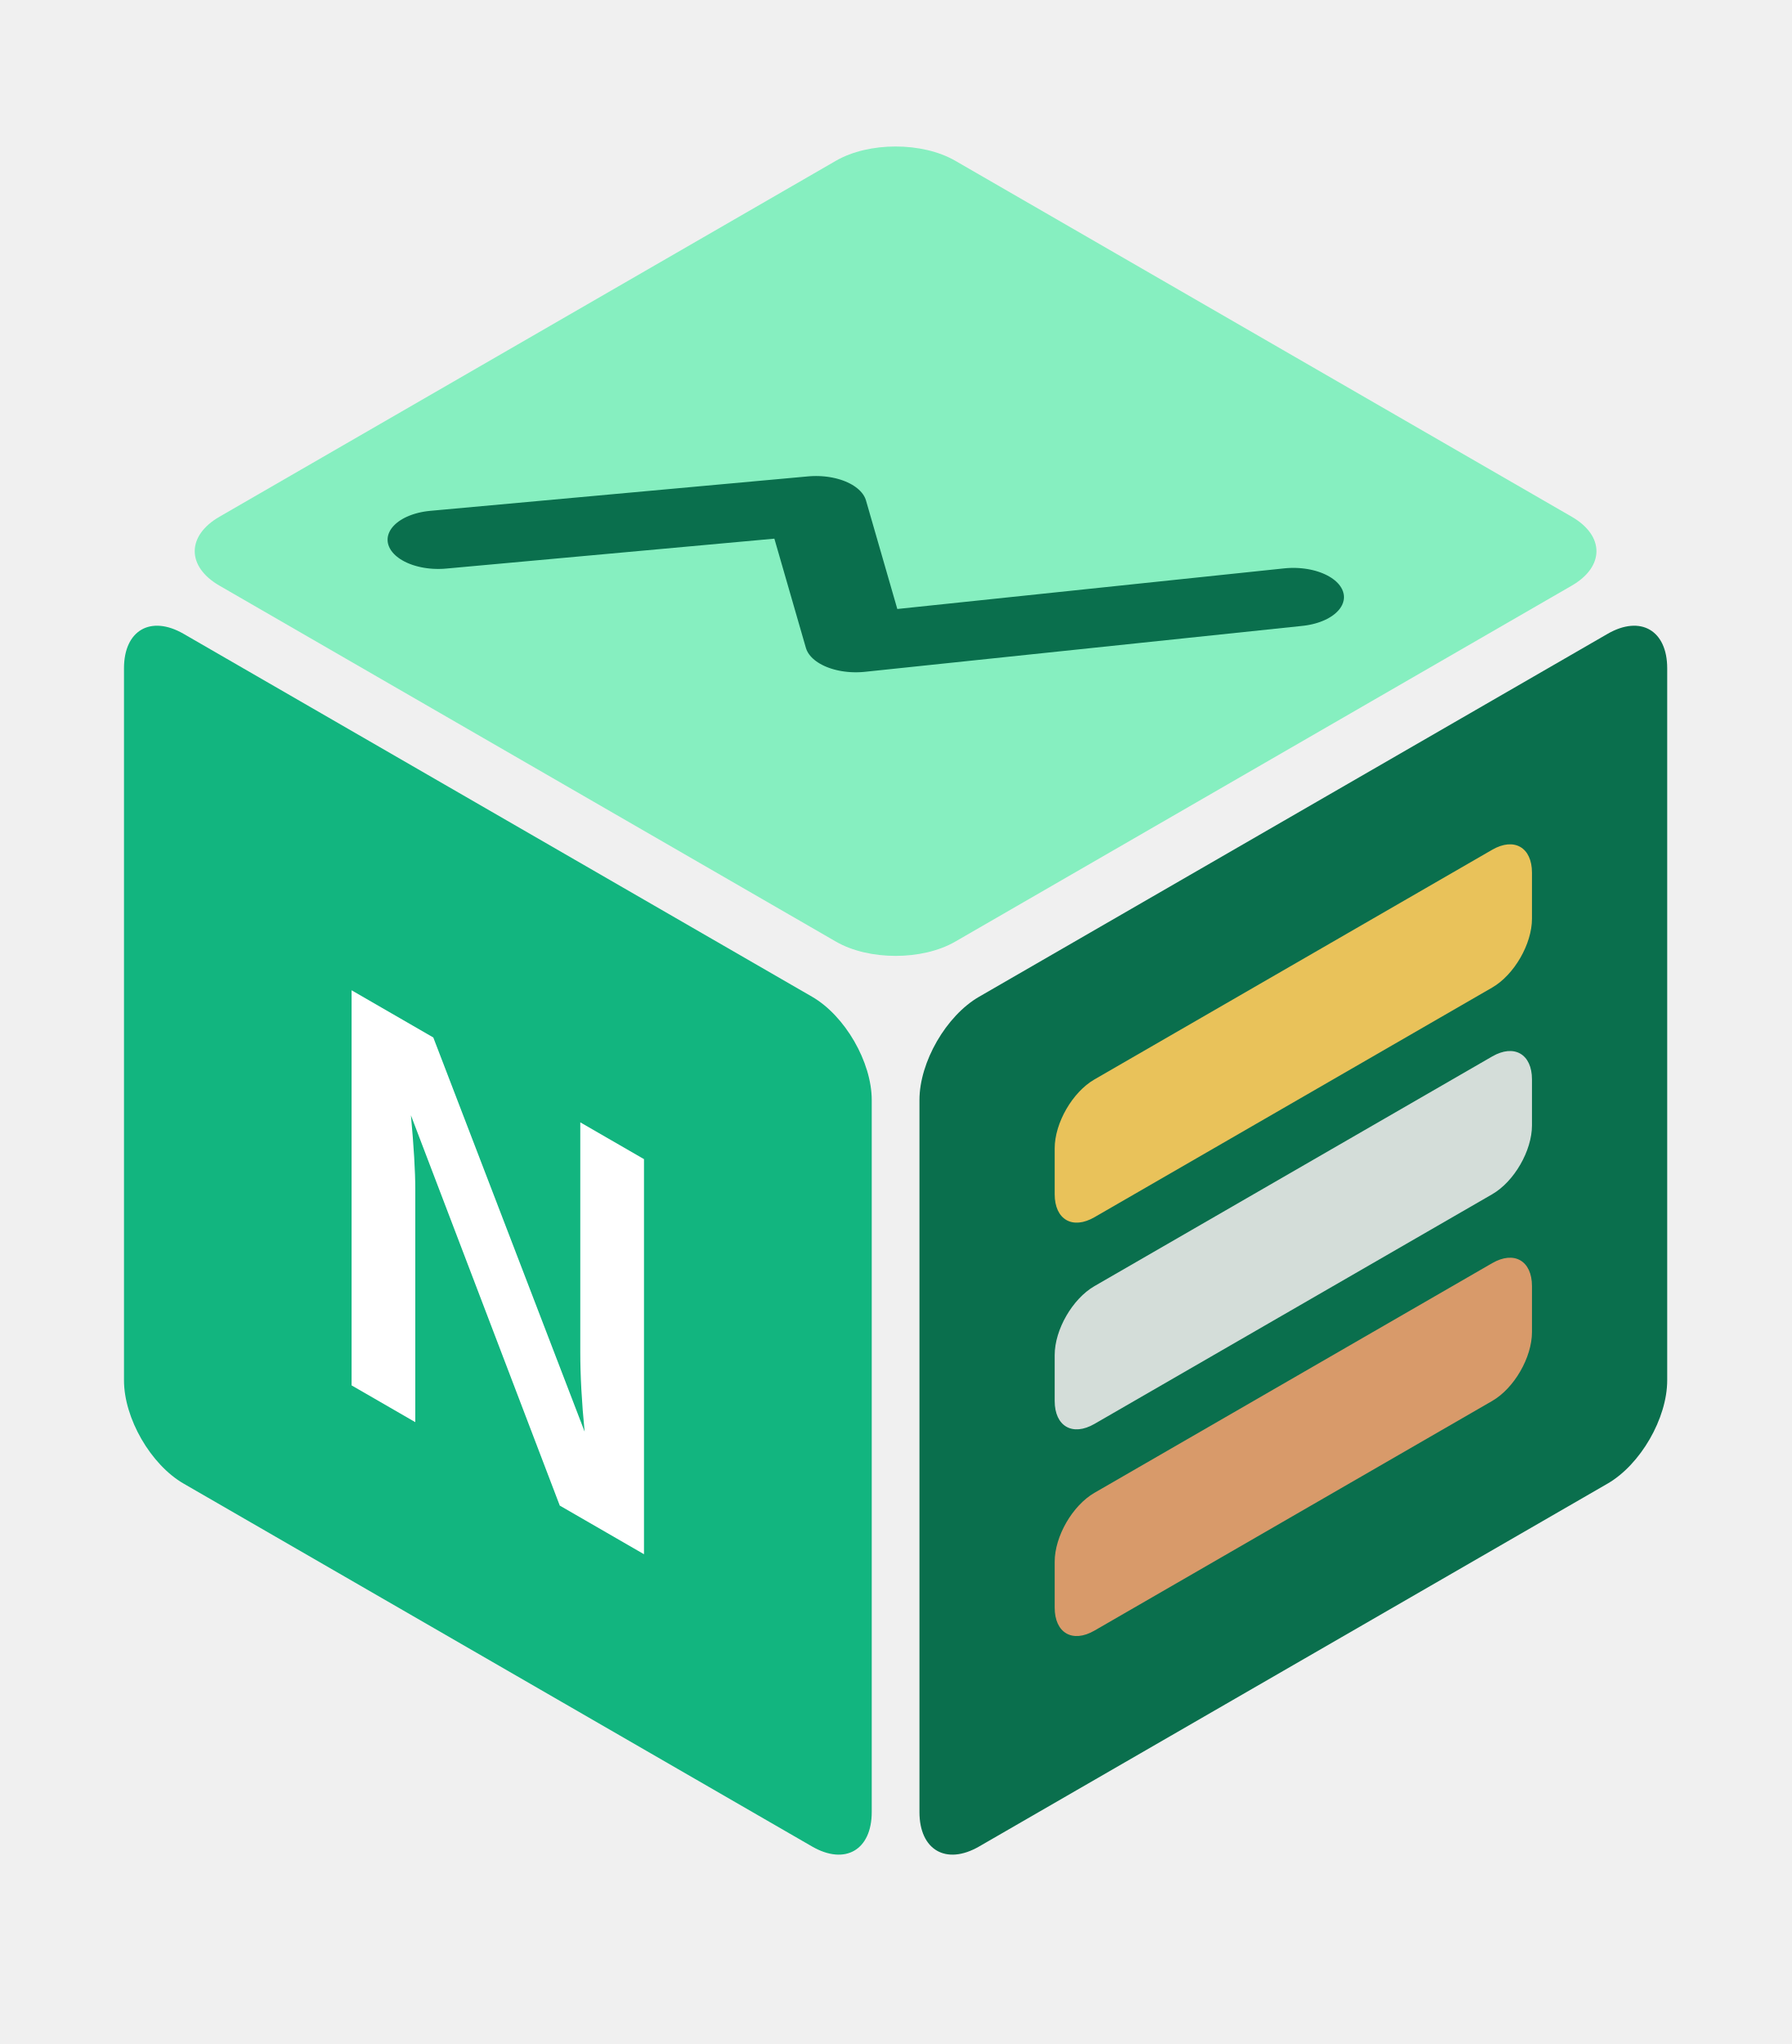
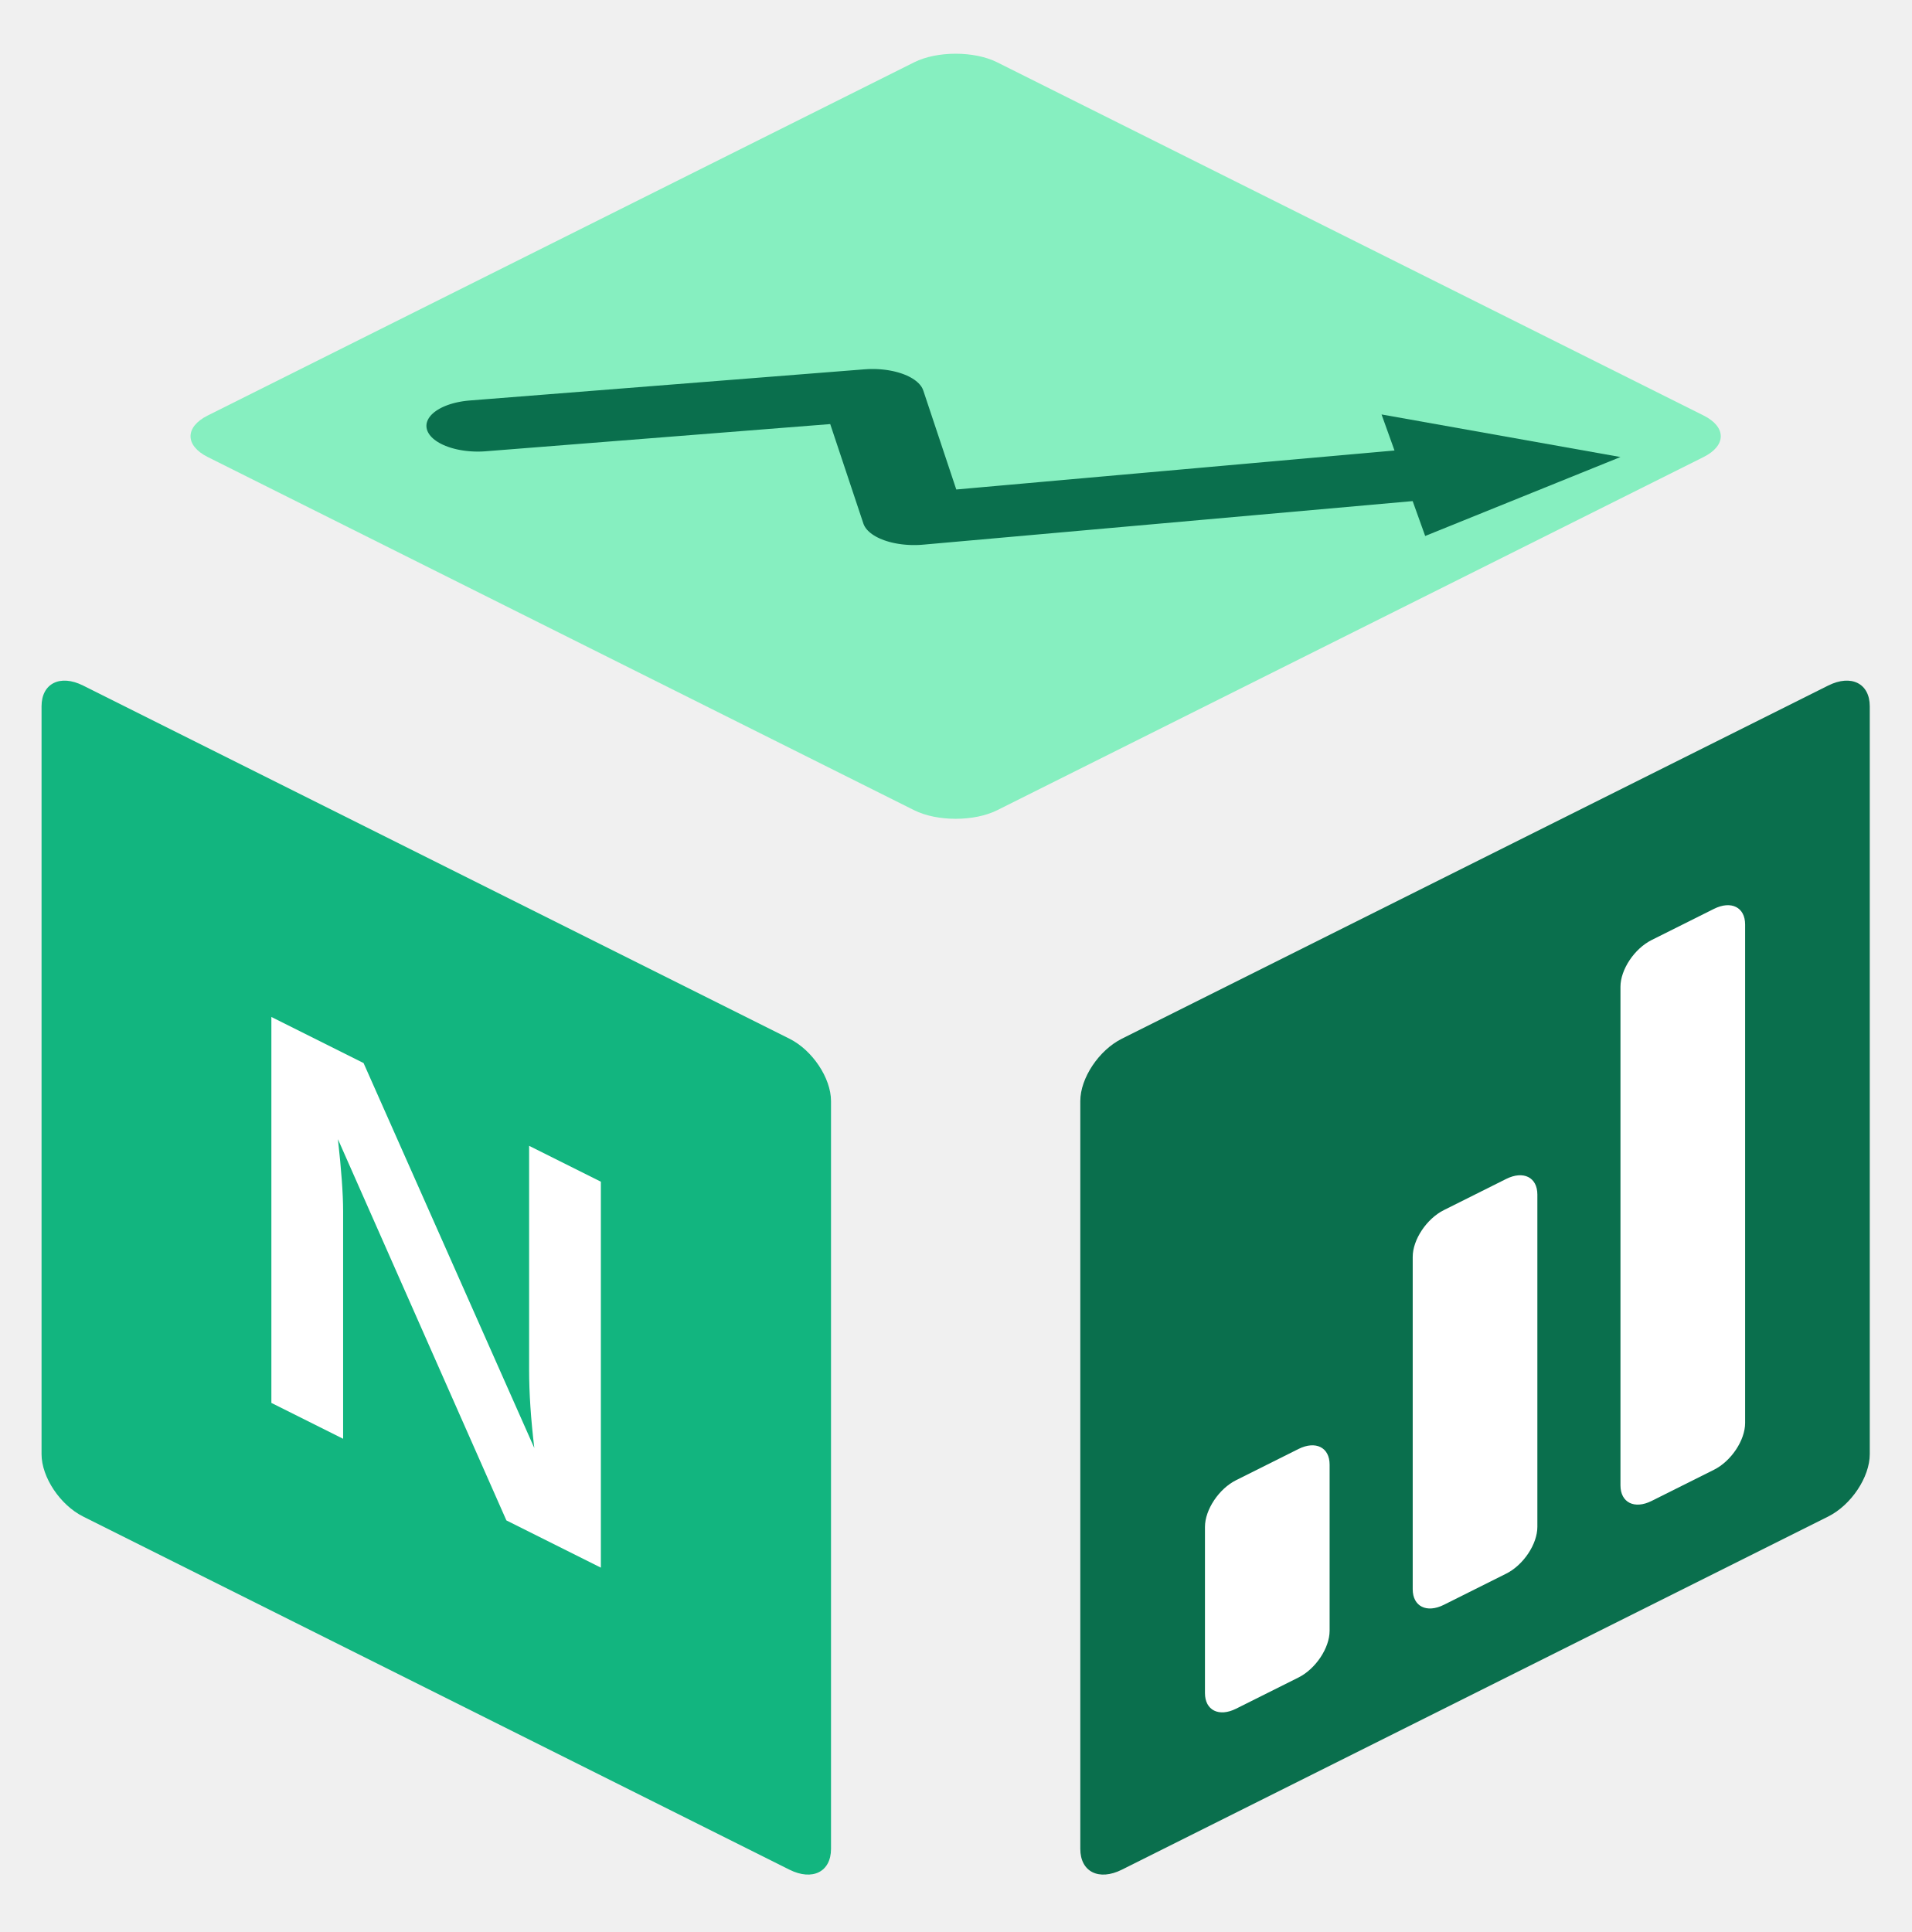
- <svg xmlns="http://www.w3.org/2000/svg" viewBox="21 16 78 89">
-   <g transform="matrix(0.866,0.5,-0.866,0.5,60,20)">
-     <rect x="1.5" y="1.5" width="37" height="37" rx="3" fill="#86efc0" />
-     <polyline points="8,31 16,20 23,25 32,12" fill="none" stroke="#0a6f4d" stroke-width="3.6" stroke-linecap="round" stroke-linejoin="round" />
+ <svg xmlns="http://www.w3.org/2000/svg" viewBox="14 15 92 93">
+   <g transform="matrix(1,0.5,-1,0.5,60,17)">
+     <rect width="38" height="38" rx="2" fill="#86efc0" />
+     <polyline points="7,30 15,19 22,24 31.7,10.1" fill="none" stroke="#0a6f4d" stroke-width="3.5" stroke-linecap="round" stroke-linejoin="round" />
+     <polygon points="36,4 35.1,12.5 28.2,7.7" fill="#0a6f4d" />
  </g>
-   <g transform="matrix(0.866,0.5,0,1,25.36,40)">
-     <rect x="1.2" y="1.5" width="37.6" height="37" rx="3" fill="#12b57f" />
-     <text x="20" y="30" text-anchor="middle" fill="#fff" font-family="Arial,Helvetica,sans-serif" font-weight="800" font-size="25">N</text>
+   <g transform="translate(16,47) skewY(26.565)">
+     <rect width="38" height="40" rx="2" fill="#12b57f" />
+     <text x="19" y="30" text-anchor="middle" fill="#ffffff" font-family="Arial, Helvetica, sans-serif" font-weight="700" font-size="27">N</text>
  </g>
-   <g transform="matrix(0.866,-0.5,0,1,60,60)">
-     <rect x="1.2" y="1.5" width="37.6" height="37" rx="3" fill="#0a6f4d" />
-     <rect x="8" y="8" width="24" height="6" rx="2" fill="#E9C25A" />
-     <rect x="8" y="17" width="24" height="6" rx="2" fill="#D4DDD9" />
-     <rect x="8" y="26" width="24" height="6" rx="2" fill="#D89A6A" />
+   <g transform="translate(66,66) skewY(-26.565)">
+     <rect width="38" height="40" rx="2" fill="#0a6f4d" />
+     <rect x="6" y="24" width="6" height="11" rx="1.5" fill="#ffffff" />
+     <rect x="16" y="16" width="6" height="19" rx="1.5" fill="#ffffff" />
+     <rect x="26" y="8" width="6" height="27" rx="1.5" fill="#ffffff" />
  </g>
</svg>
